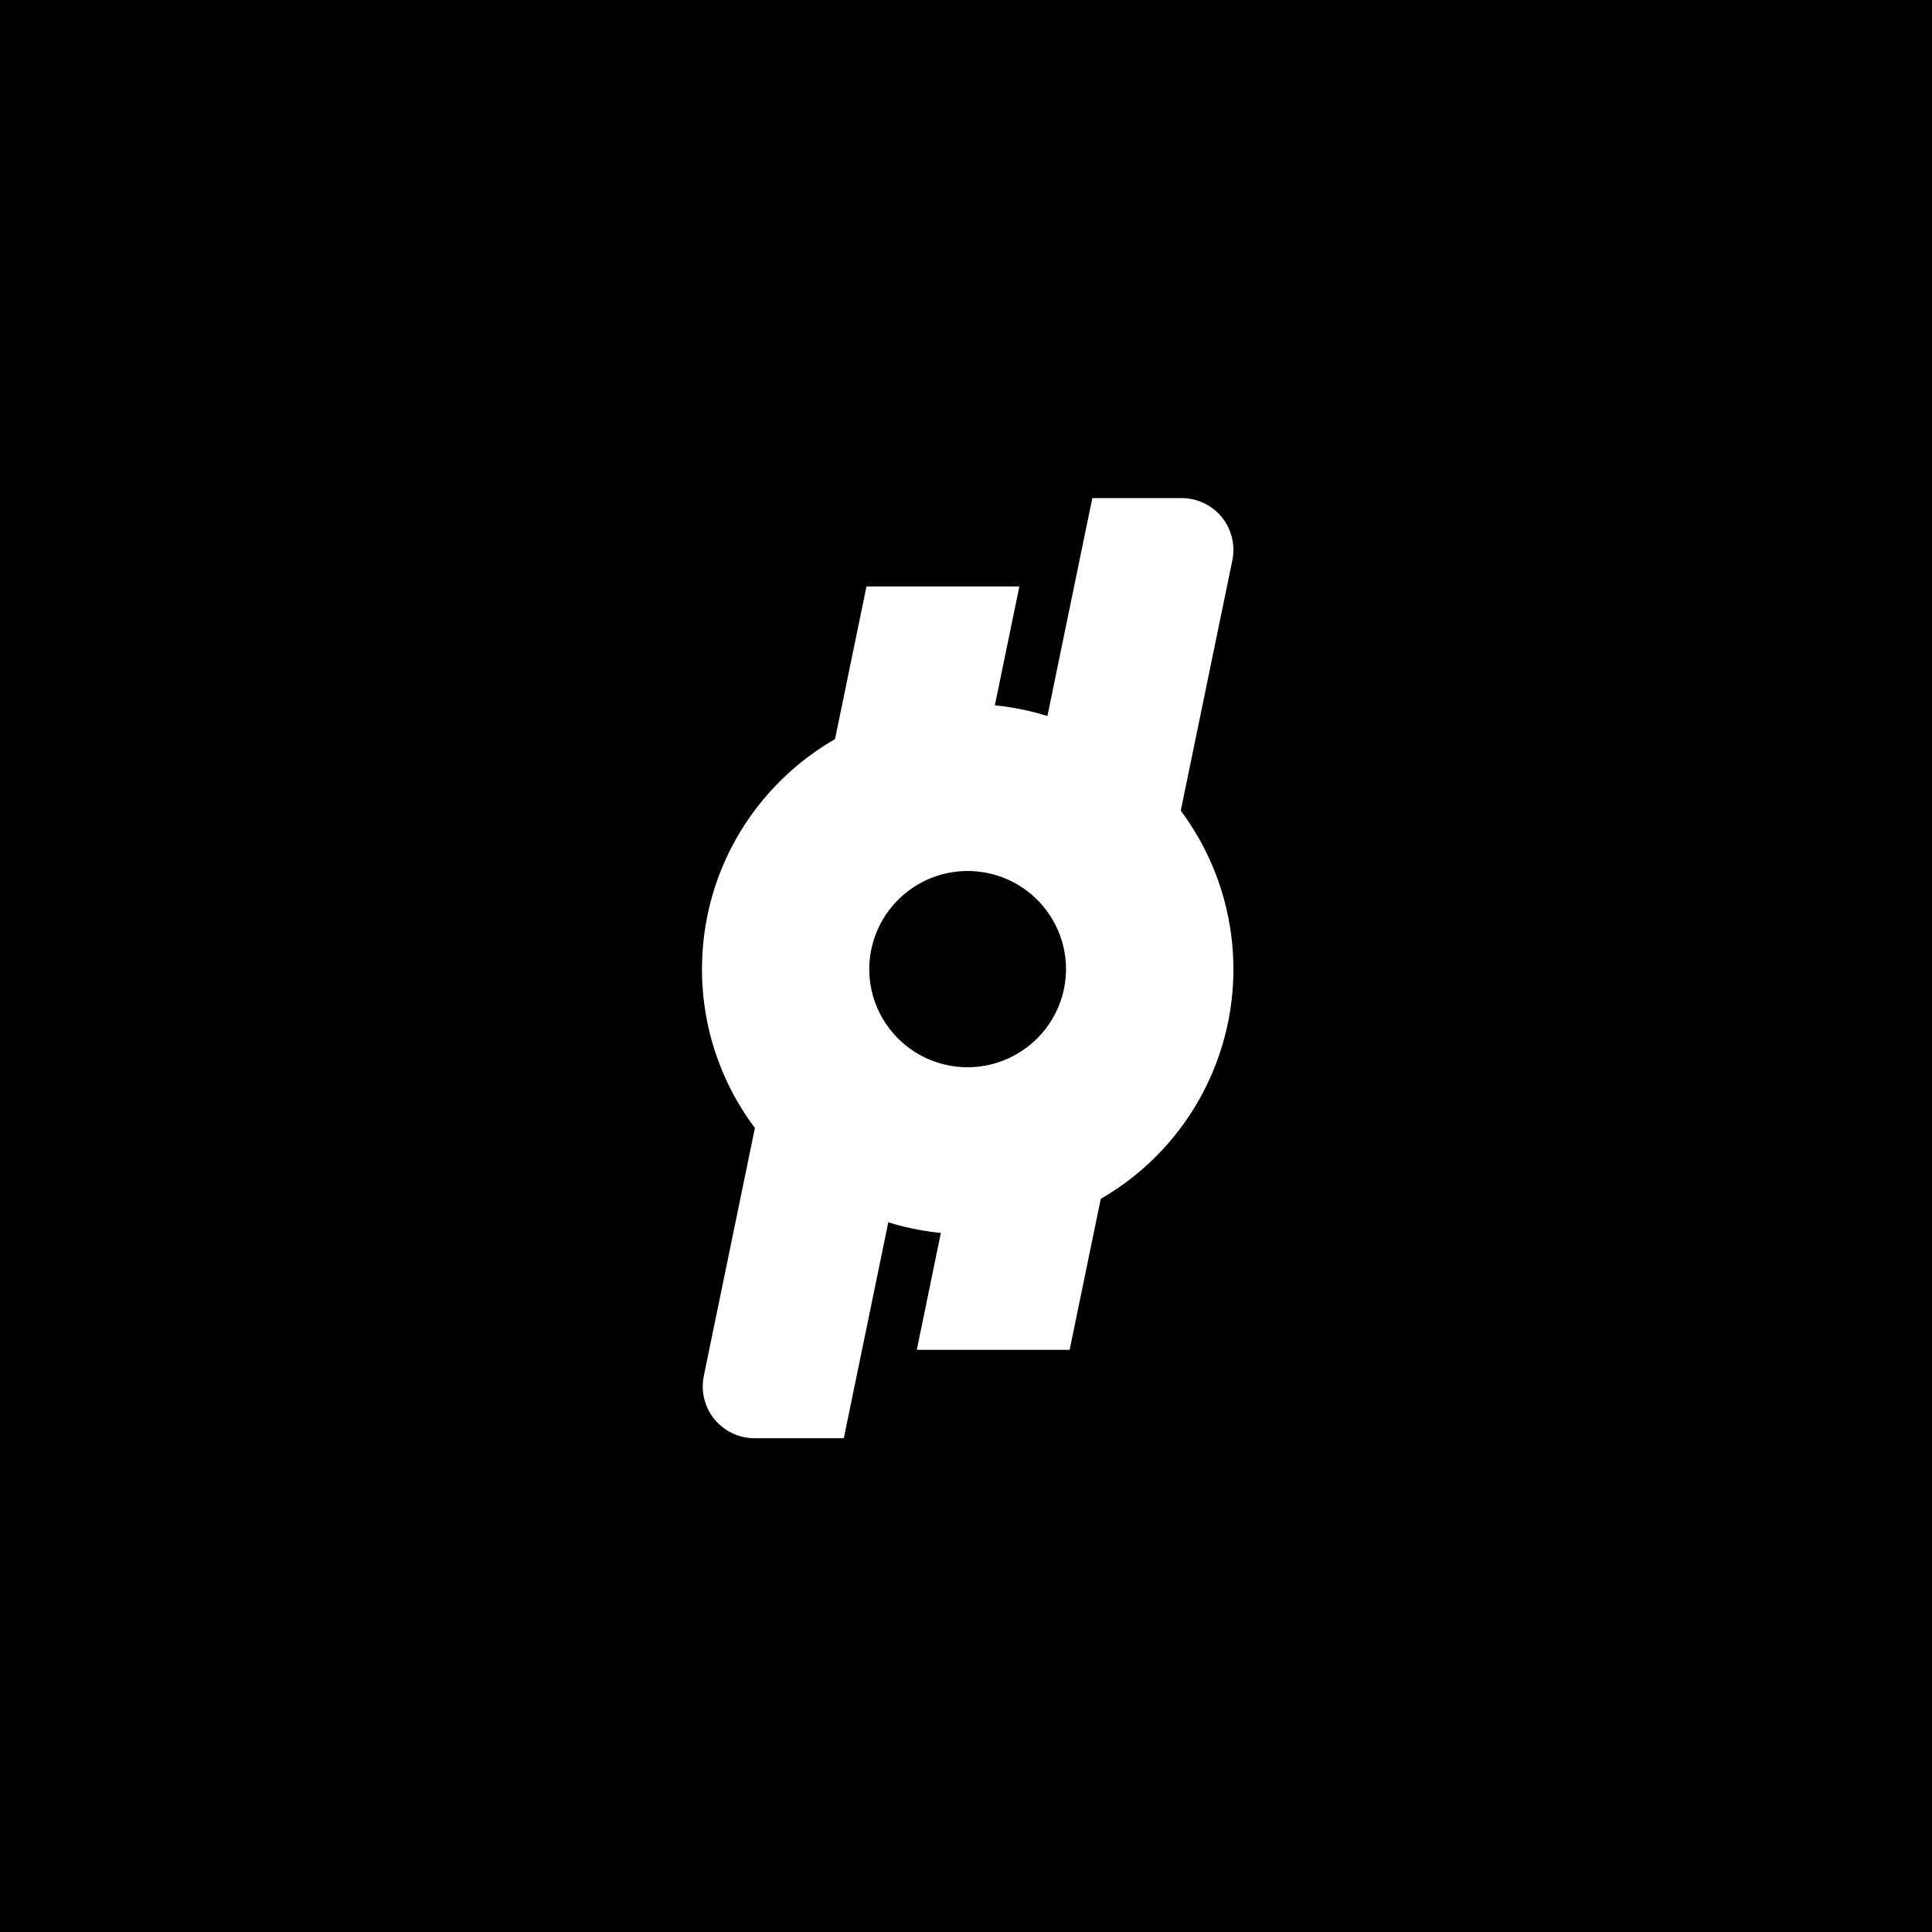
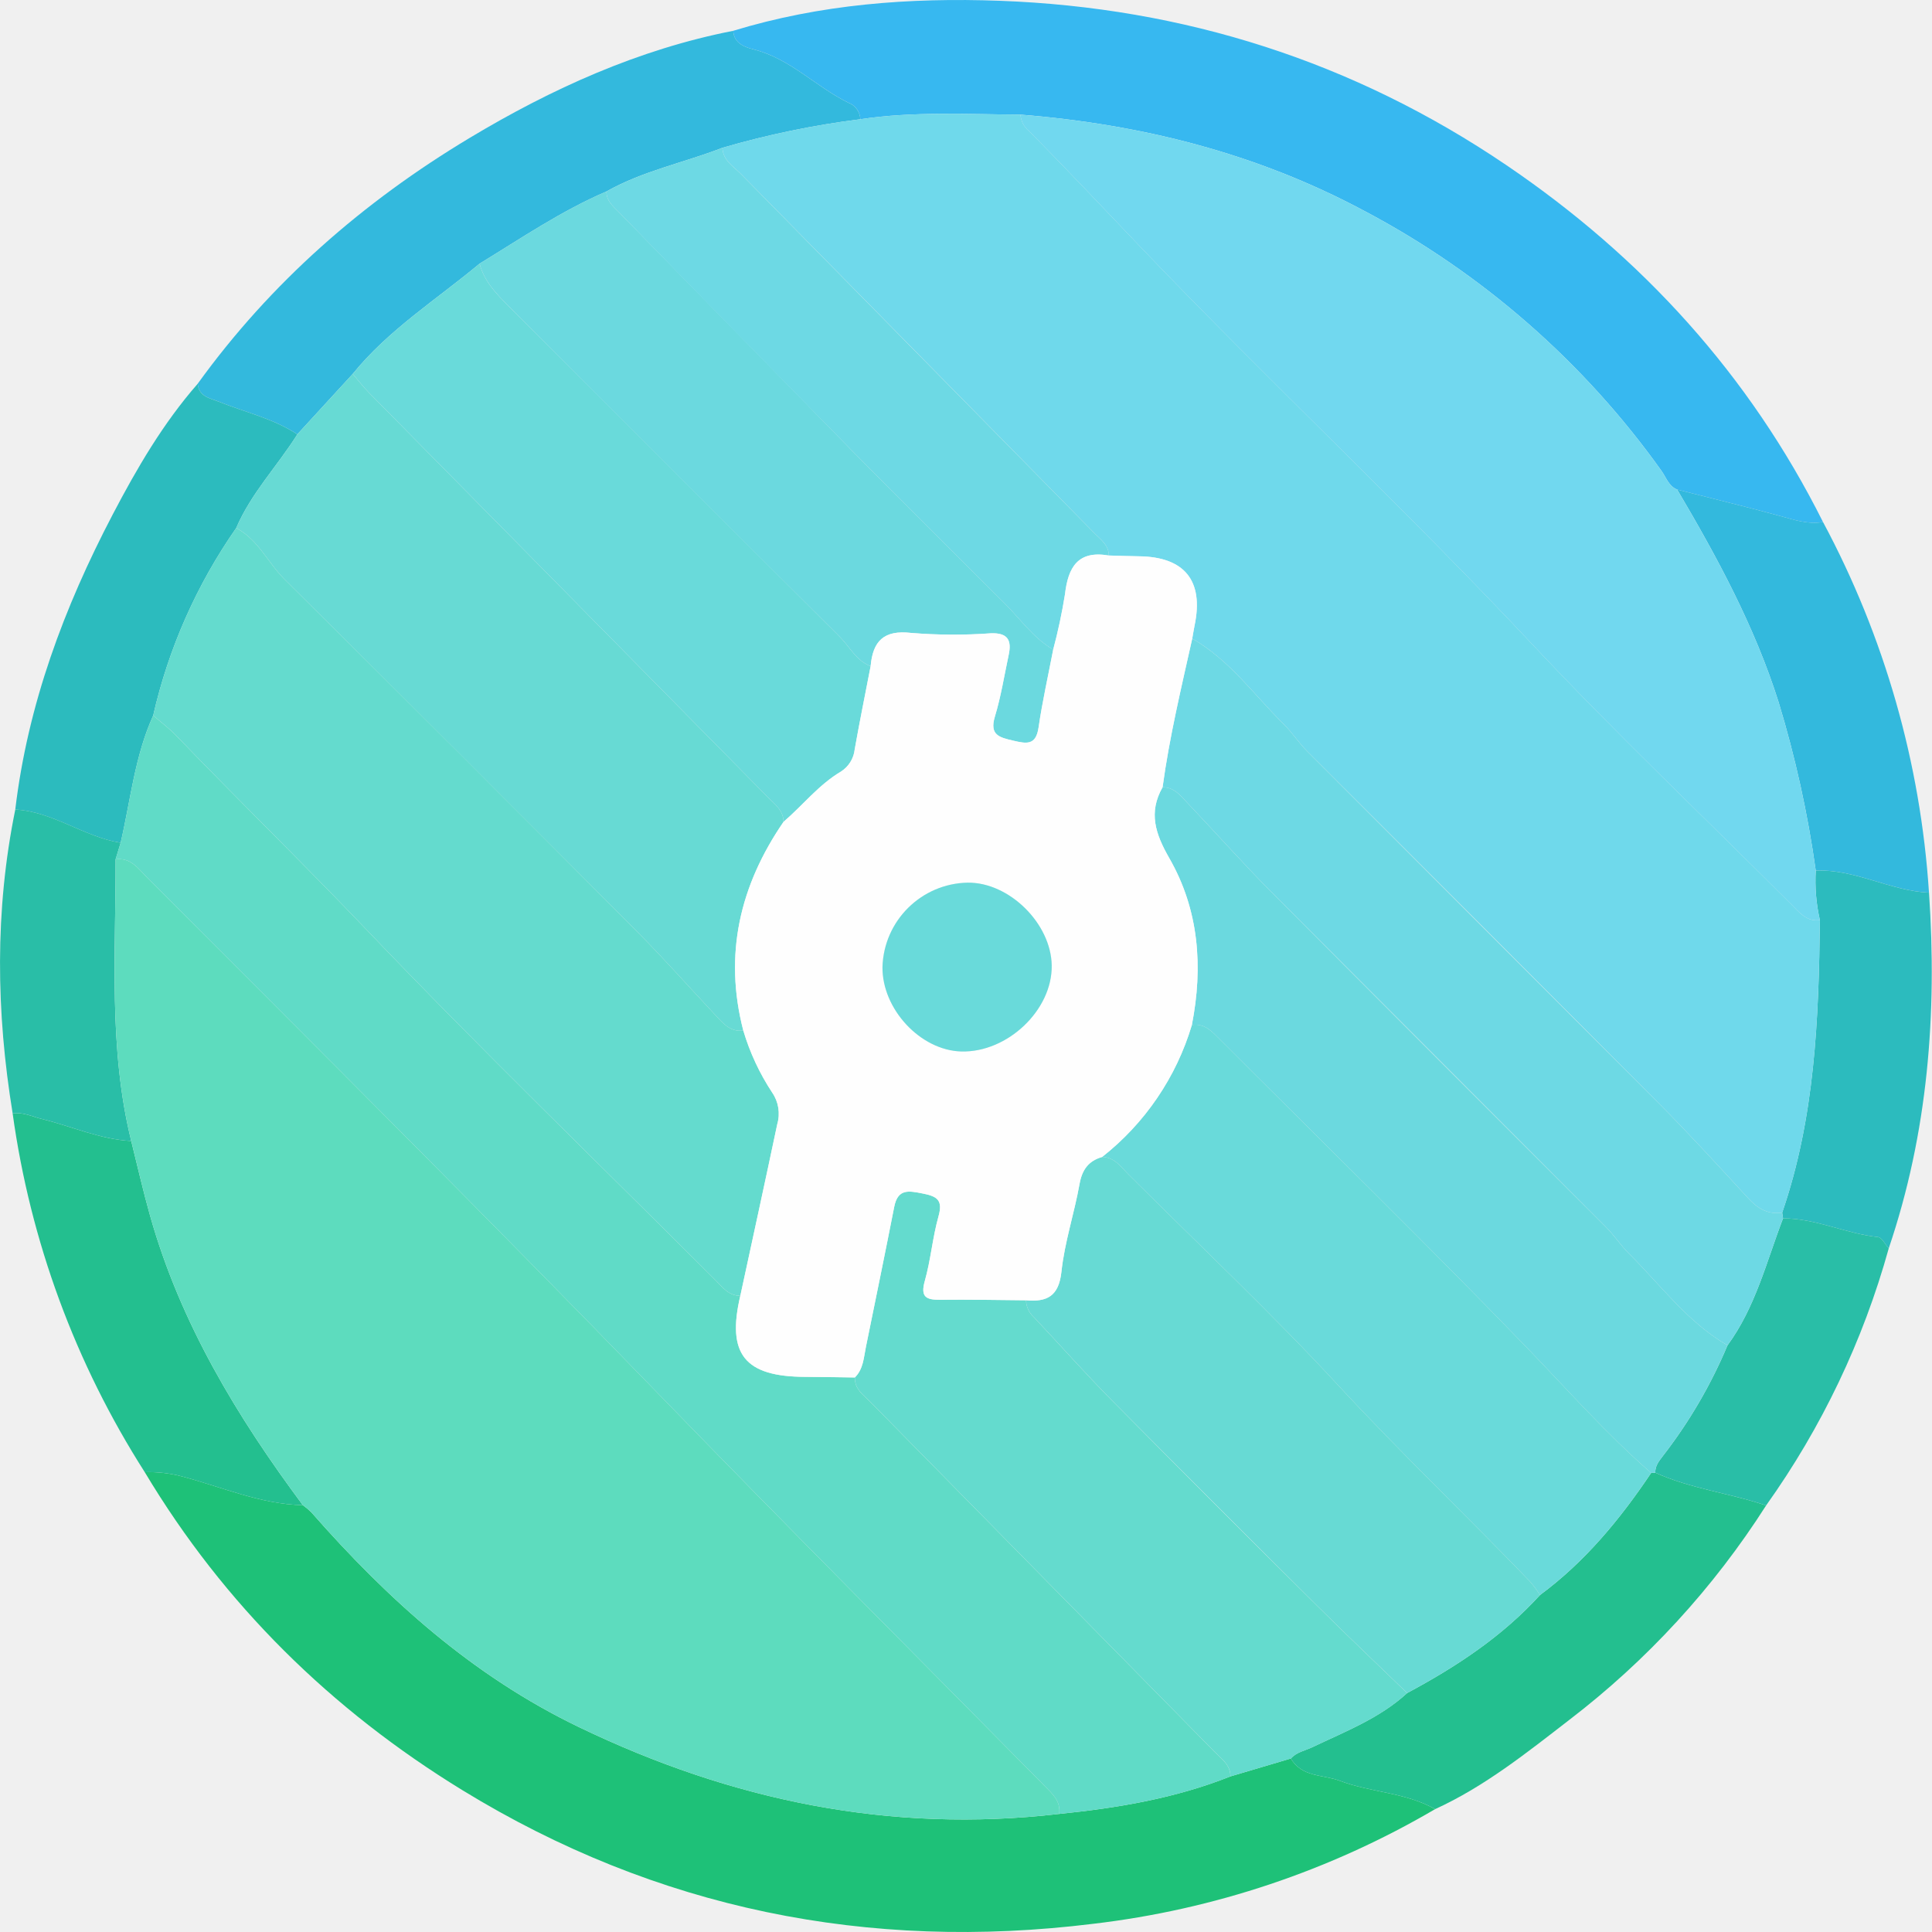
- <svg xmlns="http://www.w3.org/2000/svg" width="256" height="256" viewBox="0 0 256 256">
-   <defs>
-     <linearGradient id="a" y1="1" x2="1" gradientUnits="objectBoundingBox">
-       <stop offset="0" stopColor="#50dfa1" />
-       <stop offset="0.596" stopColor="#6cdae3" />
-       <stop offset="1" stopColor="#77d8fd" />
-     </linearGradient>
-   </defs>
-   <g transform="translate(-867 -412)">
-     <rect width="256" height="256" transform="translate(867 412)" fill="url(#a)" />
-     <g transform="translate(5 -43.416)">
-       <path d="M82.256,17.917H70.428l-10.4,50.462c.067.034.138.061.2.1a13.468,13.468,0,0,1,4,3.247q.414.494.779,1.027a13.3,13.3,0,0,1,1.843,11.192c-.015.054-.025.11-.04.163a13.258,13.258,0,0,1-.835,2.121c-.038.078-.072.159-.112.237a13.367,13.367,0,0,1-1.16,1.845c-.062.084-.122.169-.186.252a13.467,13.467,0,0,1-1.44,1.567c-.083.077-.165.154-.249.229a13.537,13.537,0,0,1-1.688,1.274c-.1.061-.192.119-.289.178a13.464,13.464,0,0,1-1.909.959c-.1.039-.2.074-.3.111a13.408,13.408,0,0,1-2.113.612c-.086.017-.175.027-.262.043a14.346,14.346,0,0,1-1.462.138L47.17,130.777H67.423L88.984,26.15a6.861,6.861,0,0,0-6.728-8.233Z" transform="translate(936.311 503.5)" fill="#fff" />
-       <path d="M60.217,85.833A13.453,13.453,0,0,1,58.21,84.2q-.46-.453-.874-.948a13.5,13.5,0,0,1-1.458-2.126q-.313-.566-.572-1.163a13.32,13.32,0,0,1-1.1-5.145,13.15,13.15,0,0,1,.505-3.786c.015-.053.025-.109.04-.163a13.254,13.254,0,0,1,.835-2.121c.038-.078.072-.159.112-.236a13.369,13.369,0,0,1,1.16-1.845c.062-.084.122-.17.186-.252a13.485,13.485,0,0,1,1.441-1.567c.083-.077.165-.154.249-.229a13.5,13.5,0,0,1,1.688-1.275c.095-.061.191-.119.288-.177a13.466,13.466,0,0,1,1.909-.959c.1-.04.2-.074.3-.112a13.369,13.369,0,0,1,2.111-.611c.086-.017.175-.027.262-.043a14.361,14.361,0,0,1,1.524-.144l7.7-37.351H54.259L32.7,128.577a6.862,6.862,0,0,0,6.728,8.233H51.254L61.6,86.609c-.084-.042-.179-.064-.262-.108Q60.759,86.193,60.217,85.833Z" transform="translate(922.554 509.179)" fill="#fff" />
-       <path d="M94.748,44.58A35.009,35.009,0,0,0,70.869,32.106c-1.051-.094-2.116-.142-3.167-.142A35.136,35.136,0,0,0,64.566,102.1c1.05.094,2.116.142,3.166.142A35.122,35.122,0,0,0,94.748,44.58ZM80.7,68.268a13,13,0,0,1-.437,2.337c-.015.052-.024.106-.039.158a12.838,12.838,0,0,1-.809,2.055c-.037.076-.069.154-.108.229a12.949,12.949,0,0,1-1.123,1.788c-.061.081-.118.164-.18.244a13.042,13.042,0,0,1-1.4,1.518c-.08.075-.159.149-.241.221a13.084,13.084,0,0,1-1.635,1.235c-.093.059-.186.116-.28.172a13,13,0,0,1-1.85.929c-.095.038-.19.071-.286.108a12.957,12.957,0,0,1-2.047.593c-.084.017-.169.026-.254.041a12.957,12.957,0,0,1-2.233.211c-.017,0-.033,0-.051,0q-.586,0-1.182-.053a13.108,13.108,0,0,1-2.593-.5,12.943,12.943,0,0,1-2.369-.973q-.56-.3-1.086-.647a13.073,13.073,0,0,1-1.945-1.58q-.445-.439-.847-.919A13.1,13.1,0,0,1,56.3,73.382q-.3-.548-.554-1.127a12.905,12.905,0,0,1-1.063-4.985,12.74,12.74,0,0,1,.49-3.668c.014-.052.024-.106.039-.158a12.861,12.861,0,0,1,.809-2.055c.037-.076.07-.154.108-.229a12.949,12.949,0,0,1,1.123-1.788c.061-.081.118-.164.18-.244a13.054,13.054,0,0,1,1.4-1.518c.08-.075.159-.149.242-.222A13.089,13.089,0,0,1,60.7,56.155c.093-.059.185-.115.279-.172a13.009,13.009,0,0,1,1.849-.929c.1-.039.192-.072.289-.109a12.936,12.936,0,0,1,2.045-.592c.084-.017.169-.026.254-.041a12.975,12.975,0,0,1,2.233-.211c.017,0,.033,0,.05,0q.586,0,1.182.053a13.226,13.226,0,0,1,1.322.186,12.99,12.99,0,0,1,2.487.743q.593.244,1.154.543a13.051,13.051,0,0,1,3.877,3.146q.4.479.755,1A12.943,12.943,0,0,1,80.7,68.268Z" transform="translate(922.5 516.724)" fill="#fff" />
-     </g>
+ <svg xmlns="http://www.w3.org/2000/svg" width="349.976" height="350.019" viewBox="0 0 349.976 350.019">
+   <g transform="translate(-125.123 -232.305)">
+     <path d="M385.126,560.064A159.13,159.13,0,0,1,323.16,580.84c-40.731,5.03-79.075-2.653-114.248-24.2-23.765-14.558-43.184-33.608-57.56-57.62a23.307,23.307,0,0,1,6.785.779c7.236,1.926,14.205,5.022,21.856,5.2a12.517,12.517,0,0,1,1.517,1.27c13.89,15.823,29.215,29.645,48.518,38.943,27.649,13.318,56.4,19.273,86.978,15.719,10.608-1.074,21.065-2.834,31.039-6.8l10.944-3.244c1.986,3.433,5.835,2.892,8.854,4.039C373.465,557.062,379.756,557.014,385.126,560.064Z" fill="#1ec178" />
+     <path d="M257.958,237.885c15.761-4.817,31.98-6.041,48.3-5.438,33.363,1.233,64.105,11.011,91.78,29.781,24.565,16.66,44.01,37.986,57.36,64.655-2.716.475-5.215-.4-7.783-1.1-6.188-1.68-12.42-3.2-18.634-4.781-1.549-.615-1.986-2.185-2.839-3.378a155.058,155.058,0,0,0-53.885-47.13c-19.53-10.441-40.366-15.67-62.251-17.422-9.68-.054-19.375-.611-29.012.835a3.335,3.335,0,0,0-2.2-3.008c-5.86-2.876-10.468-7.934-17.05-9.622C260.137,240.866,258.105,240.243,257.958,237.885Z" fill="#37b8f0" />
+     <path d="M257.958,237.885c.147,2.358,2.179,2.981,3.782,3.393,6.582,1.688,11.19,6.746,17.05,9.622a3.335,3.335,0,0,1,2.2,3.009,160.907,160.907,0,0,0-24.988,5.173c-6.975,2.71-14.417,4.18-21.007,7.911-8.155,3.5-15.462,8.484-22.991,13.082-7.793,6.5-16.492,11.97-22.98,19.977l-10.033,10.941c-4.35-2.871-9.434-3.987-14.185-5.9-1.69-.678-3.648-.909-3.864-3.272,13.246-18.347,29.947-32.929,49.25-44.519C225.075,248.373,240.776,241.255,257.958,237.885Z" fill="#33b9dd" />
+     <path d="M385.126,560.064c-5.37-3.05-11.661-3-17.283-5.138-3.019-1.147-6.868-.606-8.854-4.039,1.048-1.175,2.573-1.417,3.907-2.054,5.955-2.846,12.185-5.229,17.156-9.8,8.885-4.753,17.228-10.24,24.071-17.759,8.177-6.038,14.515-13.749,20.134-22.115.253-.01.505-.025.758-.046,6.413,2.917,13.461,3.689,20.072,5.938a151.483,151.483,0,0,1-35.657,38.845C401.753,549.826,394.085,555.97,385.126,560.064Z" fill="#23bf8f" />
+     <path d="M160.945,301.826c.216,2.363,2.174,2.594,3.864,3.272,4.751,1.908,9.835,3.024,14.185,5.9-3.6,5.721-8.38,10.666-11.077,16.973a97.039,97.039,0,0,0-15.04,33.964c-3.33,7.338-4.1,15.331-5.894,23.061-6.662-1.067-12.217-5.639-19.093-6.028,2.259-19.013,8.842-36.623,17.651-53.45C149.918,317.155,154.674,308.982,160.945,301.826Z" fill="#2cbbbe" />
+     <path d="M179.993,505c-7.651-.178-14.62-3.274-21.856-5.2a23.307,23.307,0,0,0-6.785-.779,161.99,161.99,0,0,1-23.937-64.985c1.882-.3,3.534.568,5.282.995,5.4,1.319,10.55,3.688,16.2,3.991,1.125,4.493,2.141,9.017,3.4,13.474C157.775,471.969,168.038,488.934,179.993,505Z" fill="#23bf8f" />
+     <path d="M428.98,321c6.214,1.582,12.446,3.1,18.634,4.78,2.568.7,5.067,1.574,7.783,1.1a164.684,164.684,0,0,1,19.2,67.149c-7.035-.329-13.361-4.281-20.514-4.007a200.689,200.689,0,0,0-6.725-30.494C443.024,345.81,436.247,333.3,428.98,321Z" fill="#33b9dd" />
+     <path d="M454.085,390.026c7.153-.275,13.479,3.677,20.514,4.006,1.492,21.93-.193,43.5-7.3,64.454-.642-.717-1.225-1.985-1.935-2.061-5.845-.623-11.26-3.387-17.211-3.392q-.078-.518-.154-1.035c5.93-17.2,6.625-35.068,6.832-53A31.789,31.789,0,0,1,454.085,390.026Z" fill="#2cbbbe" />
+     <path d="M148.9,439.021c-5.654-.3-10.8-2.672-16.2-3.991-1.748-.427-3.4-1.3-5.282-.995-3.006-18.384-3.263-36.745.475-55.071,6.876.389,12.431,4.961,19.093,6.028q-.459,1.5-.921,3C146.117,405.054,144.746,422.191,148.9,439.021Z" fill="#29bea7" />
+     <path d="M448.156,453.033c5.95.005,11.365,2.769,17.21,3.392.71.076,1.293,1.344,1.935,2.061a148.642,148.642,0,0,1-22.214,46.563c-6.611-2.249-13.659-3.021-20.072-5.939-.054-1.263.682-2.112,1.4-3.066a88.747,88.747,0,0,0,11.676-20C443.167,469.128,445.158,460.86,448.156,453.033Z" fill="#29bea7" />
+     <path d="M148.9,439.021c-4.155-16.83-2.784-33.967-2.839-51.026,2.791-.38,4.157,1.738,5.77,3.353,30.951,30.979,61.965,61.894,92.441,93.346,23.169,23.911,46.709,47.462,70.1,71.161,1.416,1.436,2.959,2.758,2.638,5.076-30.583,3.554-59.329-2.4-86.978-15.719-19.3-9.3-34.628-23.12-48.518-38.943a12.517,12.517,0,0,0-1.517-1.27c-11.955-16.065-22.218-33.03-27.7-52.5C151.042,448.038,150.026,443.514,148.9,439.021Z" fill="#5ddcbe" />
+     <path d="M317.006,560.931c.321-2.318-1.222-3.64-2.638-5.076-23.386-23.7-46.926-47.25-70.1-71.161-30.476-31.452-61.49-62.367-92.441-93.346-1.613-1.615-2.979-3.733-5.77-3.353q.461-1.5.921-3c1.8-7.73,2.564-15.723,5.9-23.06,1.378,1.193,2.858,2.285,4.115,3.592,11.421,11.875,23.225,23.365,34.606,35.293,20.587,21.578,42.042,42.328,63.144,63.415,1.278,1.277,2.394,2.856,4.5,2.822-2.5,10.582.784,14.67,11.773,14.7,2.993.007,5.986.072,8.979.11-.066,2.136,1.593,3.2,2.849,4.473q31.145,31.674,62.306,63.331c1.261,1.282,2.886,2.358,2.891,4.466C338.071,558.1,327.614,559.857,317.006,560.931Z" fill="#60dbc7" />
+     <path d="M348.045,554.131c-.005-2.108-1.63-3.184-2.891-4.466q-31.147-31.671-62.306-63.331c-1.256-1.278-2.915-2.337-2.849-4.472,1.531-1.52,1.6-3.573,1.992-5.5,1.724-8.466,3.471-16.927,5.133-25.4.66-3.364,2.638-2.923,5.212-2.417,2.645.519,3.627,1.247,2.81,4.141-1.08,3.824-1.393,7.866-2.477,11.688-.85,3,.32,3.441,2.847,3.413,5.162-.059,10.326.051,15.489.092a4.2,4.2,0,0,0,1.42,3.059c4.759,5.064,9.375,10.268,14.259,15.208q18.38,18.588,36.957,36.979c5.4,5.372,10.937,10.613,16.412,15.914-4.972,4.573-11.2,6.956-17.157,9.8-1.334.637-2.859.879-3.907,2.054Z" fill="#64dbce" />
+     <path d="M454.833,399c-.207,17.934-.9,35.8-6.832,53-2.559.38-4.412-.721-6.116-2.569-5.4-5.859-10.782-11.751-16.4-17.4Q393.776,400.15,361.936,368.4c-1.515-1.518-2.7-3.37-4.223-4.874-5.393-5.321-9.84-11.661-16.594-15.527.145-.809.27-1.622.437-2.426,1.675-8.052-1.83-12.385-10.086-12.48-1.824-.021-3.647-.095-5.47-.144.006-1.919-1.473-2.9-2.618-4.061q-32.01-32.532-64.022-65.063c-1.358-1.383-3.266-2.441-3.355-4.747a160.907,160.907,0,0,1,24.988-5.173c9.637-1.447,19.332-.89,29.012-.837a4.2,4.2,0,0,0,1.563,3c7.013,7.068,13.813,14.341,20.7,21.53,23.1,24.125,47.5,46.963,70.366,71.338,15.239,16.242,31.416,31.6,47.169,47.364C451.21,397.715,452.5,399.326,454.833,399Z" fill="#6fd9eb" />
+     <path d="M454.833,399c-2.336.33-3.623-1.281-5.034-2.693-15.753-15.76-31.93-31.122-47.169-47.364-22.869-24.375-47.268-47.213-70.366-71.338-6.883-7.189-13.683-14.462-20.7-21.53a4.2,4.2,0,0,1-1.563-3c21.885,1.753,42.721,6.982,62.251,17.423a155.058,155.058,0,0,1,53.885,47.13c.853,1.193,1.29,2.763,2.839,3.378,7.267,12.3,14.044,24.807,18.38,38.528a200.689,200.689,0,0,1,6.725,30.494A31.793,31.793,0,0,0,454.833,399Z" fill="#71d8ef" />
+     <path d="M167.917,327.967c2.7-6.307,7.482-11.252,11.077-16.973l10.033-10.943c.97,1.129,1.879,2.321,2.922,3.38q36.118,36.654,72.259,73.285c1.268,1.287,2.855,2.392,2.864,4.49-7.922,11.541-10.85,24.045-7.291,37.8-2.337.313-3.643-1.291-5-2.738-4.762-5.068-9.369-10.288-14.271-15.215q-31.8-31.964-63.794-63.744C173.667,334.286,171.908,330.073,167.917,327.967Z" fill="#67dad4" />
+     <path d="M267.073,381.207c-.01-2.1-1.6-3.2-2.865-4.491q-36.128-36.644-72.259-73.285c-1.043-1.059-1.952-2.251-2.922-3.38,6.488-8.006,15.187-13.471,22.98-19.977.833,3.178,3.007,5.441,5.235,7.669q29.968,29.967,59.98,59.891c1.832,1.82,3.007,4.377,5.635,5.369-.968,5.007-1.987,10.005-2.878,15.025a5.457,5.457,0,0,1-2.5,4.068C273.439,374.492,270.567,378.2,267.073,381.207Z" fill="#69dada" />
+     <path d="M282.857,353c-2.628-.992-3.8-3.549-5.635-5.369q-30.073-29.862-59.98-59.891c-2.228-2.228-4.4-4.491-5.235-7.669,7.529-4.6,14.836-9.583,22.991-13.08-.035,1.7,1.179,2.659,2.218,3.722q21.031,21.531,42.076,43.048c9.2,9.349,18.524,18.575,27.817,27.832,2.878,2.866,5.219,6.3,8.823,8.4-.9,4.7-1.958,9.383-2.651,14.116-.476,3.246-2.134,2.957-4.563,2.388-2.522-.591-4.377-.993-3.344-4.391,1.1-3.632,1.693-7.421,2.492-11.145.569-2.648-.143-4.038-3.229-3.92a93.89,93.89,0,0,1-14.429-.068C285.216,346.4,283.253,348.487,282.857,353Z" fill="#6bd9df" />
+     <path d="M315.932,350c-3.6-2.105-5.945-5.539-8.823-8.4-9.293-9.257-18.617-18.483-27.817-27.832q-21.111-21.451-42.076-43.048c-1.039-1.063-2.253-2.02-2.218-3.722,6.59-3.732,14.032-5.2,21.007-7.912.089,2.306,2,3.364,3.355,4.747q31.989,32.553,64.022,65.063c1.145,1.164,2.624,2.142,2.618,4.061-5.576-.967-7.369,2.107-7.931,7.015A100.658,100.658,0,0,1,315.932,350Z" fill="#6dd9e4" />
+     <path d="M438.087,476.043a88.747,88.747,0,0,1-11.676,20c-.714.954-1.45,1.8-1.4,3.066-.253.022-.505.037-.76.046-8.147-7.112-15.275-15.215-22.774-22.972-18.169-18.793-36.873-37.07-55.351-55.565-1.426-1.428-2.759-2.957-5.077-2.617,2.063-10.539,1.293-20.843-4.085-30.218-2.526-4.4-3.82-8.271-1.223-12.853,2.1-.016,3.257,1.523,4.5,2.835,5.144,5.428,10.118,11.022,15.389,16.322q30.141,30.311,60.415,60.492c1.516,1.519,2.706,3.364,4.227,4.877C426.03,465.18,430.891,471.869,438.087,476.043Z" fill="#6bd9df" />
+     <path d="M341.053,418c2.318-.34,3.651,1.189,5.077,2.617,18.478,18.5,37.182,36.772,55.351,55.565,7.5,7.757,14.627,15.86,22.774,22.972-5.617,8.367-11.955,16.078-20.133,22.114a22.145,22.145,0,0,0-1.761-2.383c-11.5-11.956-23.516-23.39-34.791-35.591-12.167-13.166-25.249-25.488-37.952-38.159-1.383-1.379-2.537-3.167-4.821-3.226A47.769,47.769,0,0,0,341.053,418Z" fill="#69dada" />
+     <path d="M324.8,441.911c2.285.059,3.439,1.847,4.822,3.226,12.7,12.671,25.785,24.993,37.952,38.159,11.275,12.2,23.292,23.635,34.791,35.591a22.145,22.145,0,0,1,1.761,2.383c-6.842,7.521-15.185,13.008-24.07,17.761-5.474-5.3-11.007-10.542-16.411-15.914q-18.54-18.428-36.957-36.979c-4.884-4.94-9.5-10.144-14.259-15.208a4.2,4.2,0,0,1-1.42-3.058c3.81.347,5.941-.739,6.415-5.177.57-5.346,2.327-10.556,3.277-15.877C321.16,444.221,322.32,442.623,324.8,441.911Z" fill="#67dad4" />
+     <path d="M167.917,327.967c3.991,2.106,5.75,6.319,8.8,9.342q32.019,31.749,63.794,63.744c4.9,4.927,9.509,10.147,14.271,15.215,1.359,1.447,2.665,3.051,5,2.738a42.277,42.277,0,0,0,5.247,11.26,6.747,6.747,0,0,1,.909,5.706c-2.186,10.37-4.451,20.723-6.689,31.082-2.112.034-3.228-1.545-4.506-2.822-21.1-21.087-42.557-41.837-63.144-63.415-11.381-11.928-23.185-23.418-34.606-35.293-1.257-1.307-2.737-2.4-4.115-3.592A97.016,97.016,0,0,1,167.917,327.967Z" fill="#64dbce" />
+     <path d="M438.087,476.043c-7.2-4.174-12.057-10.863-17.811-16.586-1.521-1.513-2.711-3.358-4.227-4.877q-30.192-30.262-60.415-60.492c-5.271-5.3-10.245-10.894-15.389-16.322-1.243-1.312-2.4-2.851-4.5-2.835,1.235-9.087,3.384-17.992,5.372-26.928,6.754,3.866,11.2,10.206,16.594,15.527,1.526,1.5,2.708,3.356,4.223,4.874q31.758,31.827,63.547,63.624c5.62,5.65,11,11.542,16.4,17.4,1.7,1.848,3.557,2.949,6.116,2.569q.076.518.154,1.035C445.158,460.86,443.167,469.128,438.087,476.043Z" fill="#6dd9e4" />
+     <path d="M341.119,348c-1.988,8.936-4.137,17.841-5.372,26.928-2.6,4.582-1.305,8.45,1.221,12.853,5.378,9.375,6.148,19.679,4.085,30.218A47.769,47.769,0,0,1,324.8,441.911c-2.477.712-3.637,2.31-4.1,4.907-.95,5.321-2.707,10.531-3.277,15.877-.474,4.438-2.605,5.524-6.415,5.177-5.163-.042-10.327-.152-15.489-.093-2.527.028-3.7-.417-2.847-3.413,1.084-3.822,1.4-7.864,2.477-11.688.817-2.894-.165-3.622-2.81-4.141-2.574-.506-4.552-.947-5.212,2.417-1.662,8.478-3.409,16.939-5.133,25.4-.392,1.93-.461,3.983-1.992,5.5-2.993-.039-5.986-.1-8.979-.111-10.989-.027-14.271-4.115-11.773-14.7,2.24-10.359,4.505-20.712,6.691-31.082a6.747,6.747,0,0,0-.909-5.706,42.277,42.277,0,0,1-5.247-11.26c-3.56-13.755-.632-26.259,7.29-37.8,3.495-3.005,6.367-6.714,10.4-9.11a5.457,5.457,0,0,0,2.5-4.068c.891-5.02,1.91-10.018,2.878-15.025.4-4.516,2.359-6.607,7.351-6.022a93.89,93.89,0,0,0,14.429.068c3.086-.118,3.8,1.272,3.229,3.92-.8,3.724-1.388,7.513-2.492,11.145-1.033,3.4.822,3.8,3.344,4.391,2.429.569,4.087.858,4.563-2.388.693-4.733,1.75-9.413,2.651-14.116a100.658,100.658,0,0,0,2.137-10.033c.562-4.908,2.355-7.982,7.931-7.015,1.823.049,3.646.123,5.47.144,8.256.1,11.761,4.428,10.086,12.48C341.389,346.381,341.264,347.194,341.119,348ZM285,407.49c-.084,7.644,6.893,15.122,14.288,15.312,8.371.214,16.5-7.521,16.374-15.585-.118-7.61-7.71-15.091-15.226-15A15.75,15.75,0,0,0,285,407.49Z" fill="#fefefe" />
+     <path d="M285,407.49a15.75,15.75,0,0,1,15.436-15.275c7.516-.089,15.108,7.392,15.226,15,.124,8.064-8,15.8-16.374,15.585C291.892,422.612,284.915,415.134,285,407.49Z" fill="#69dada" />
  </g>
</svg>
